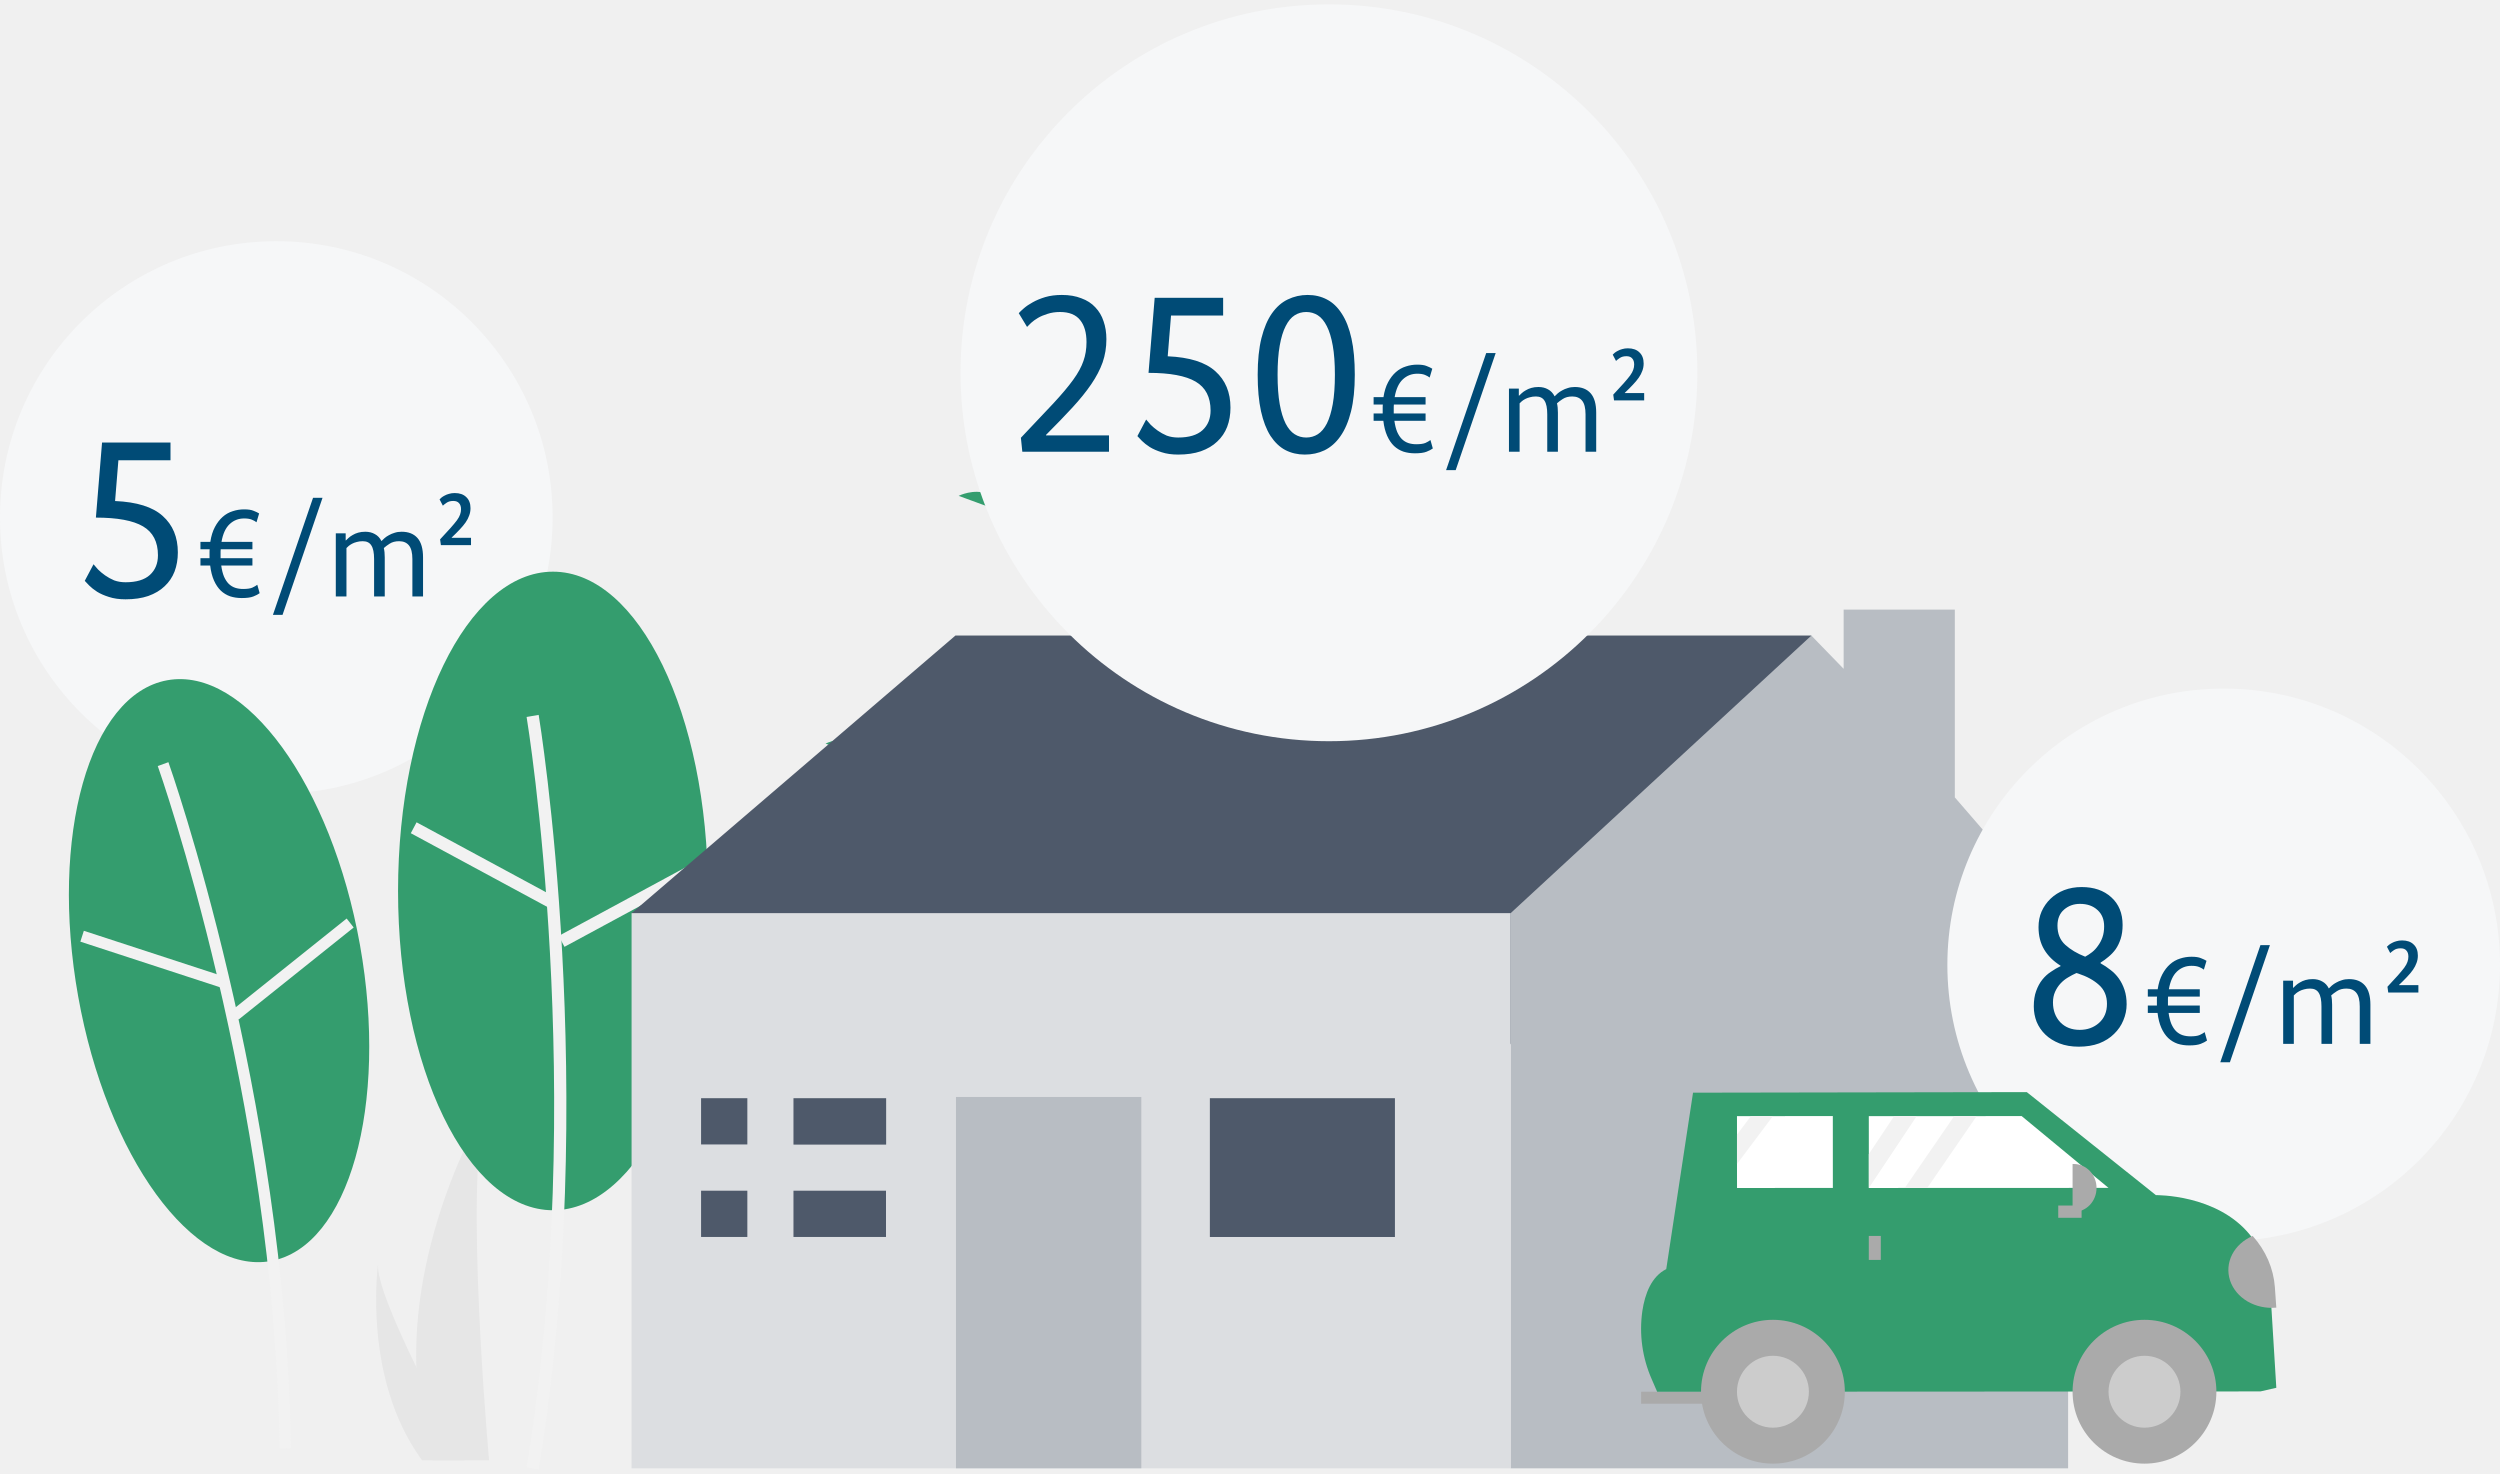
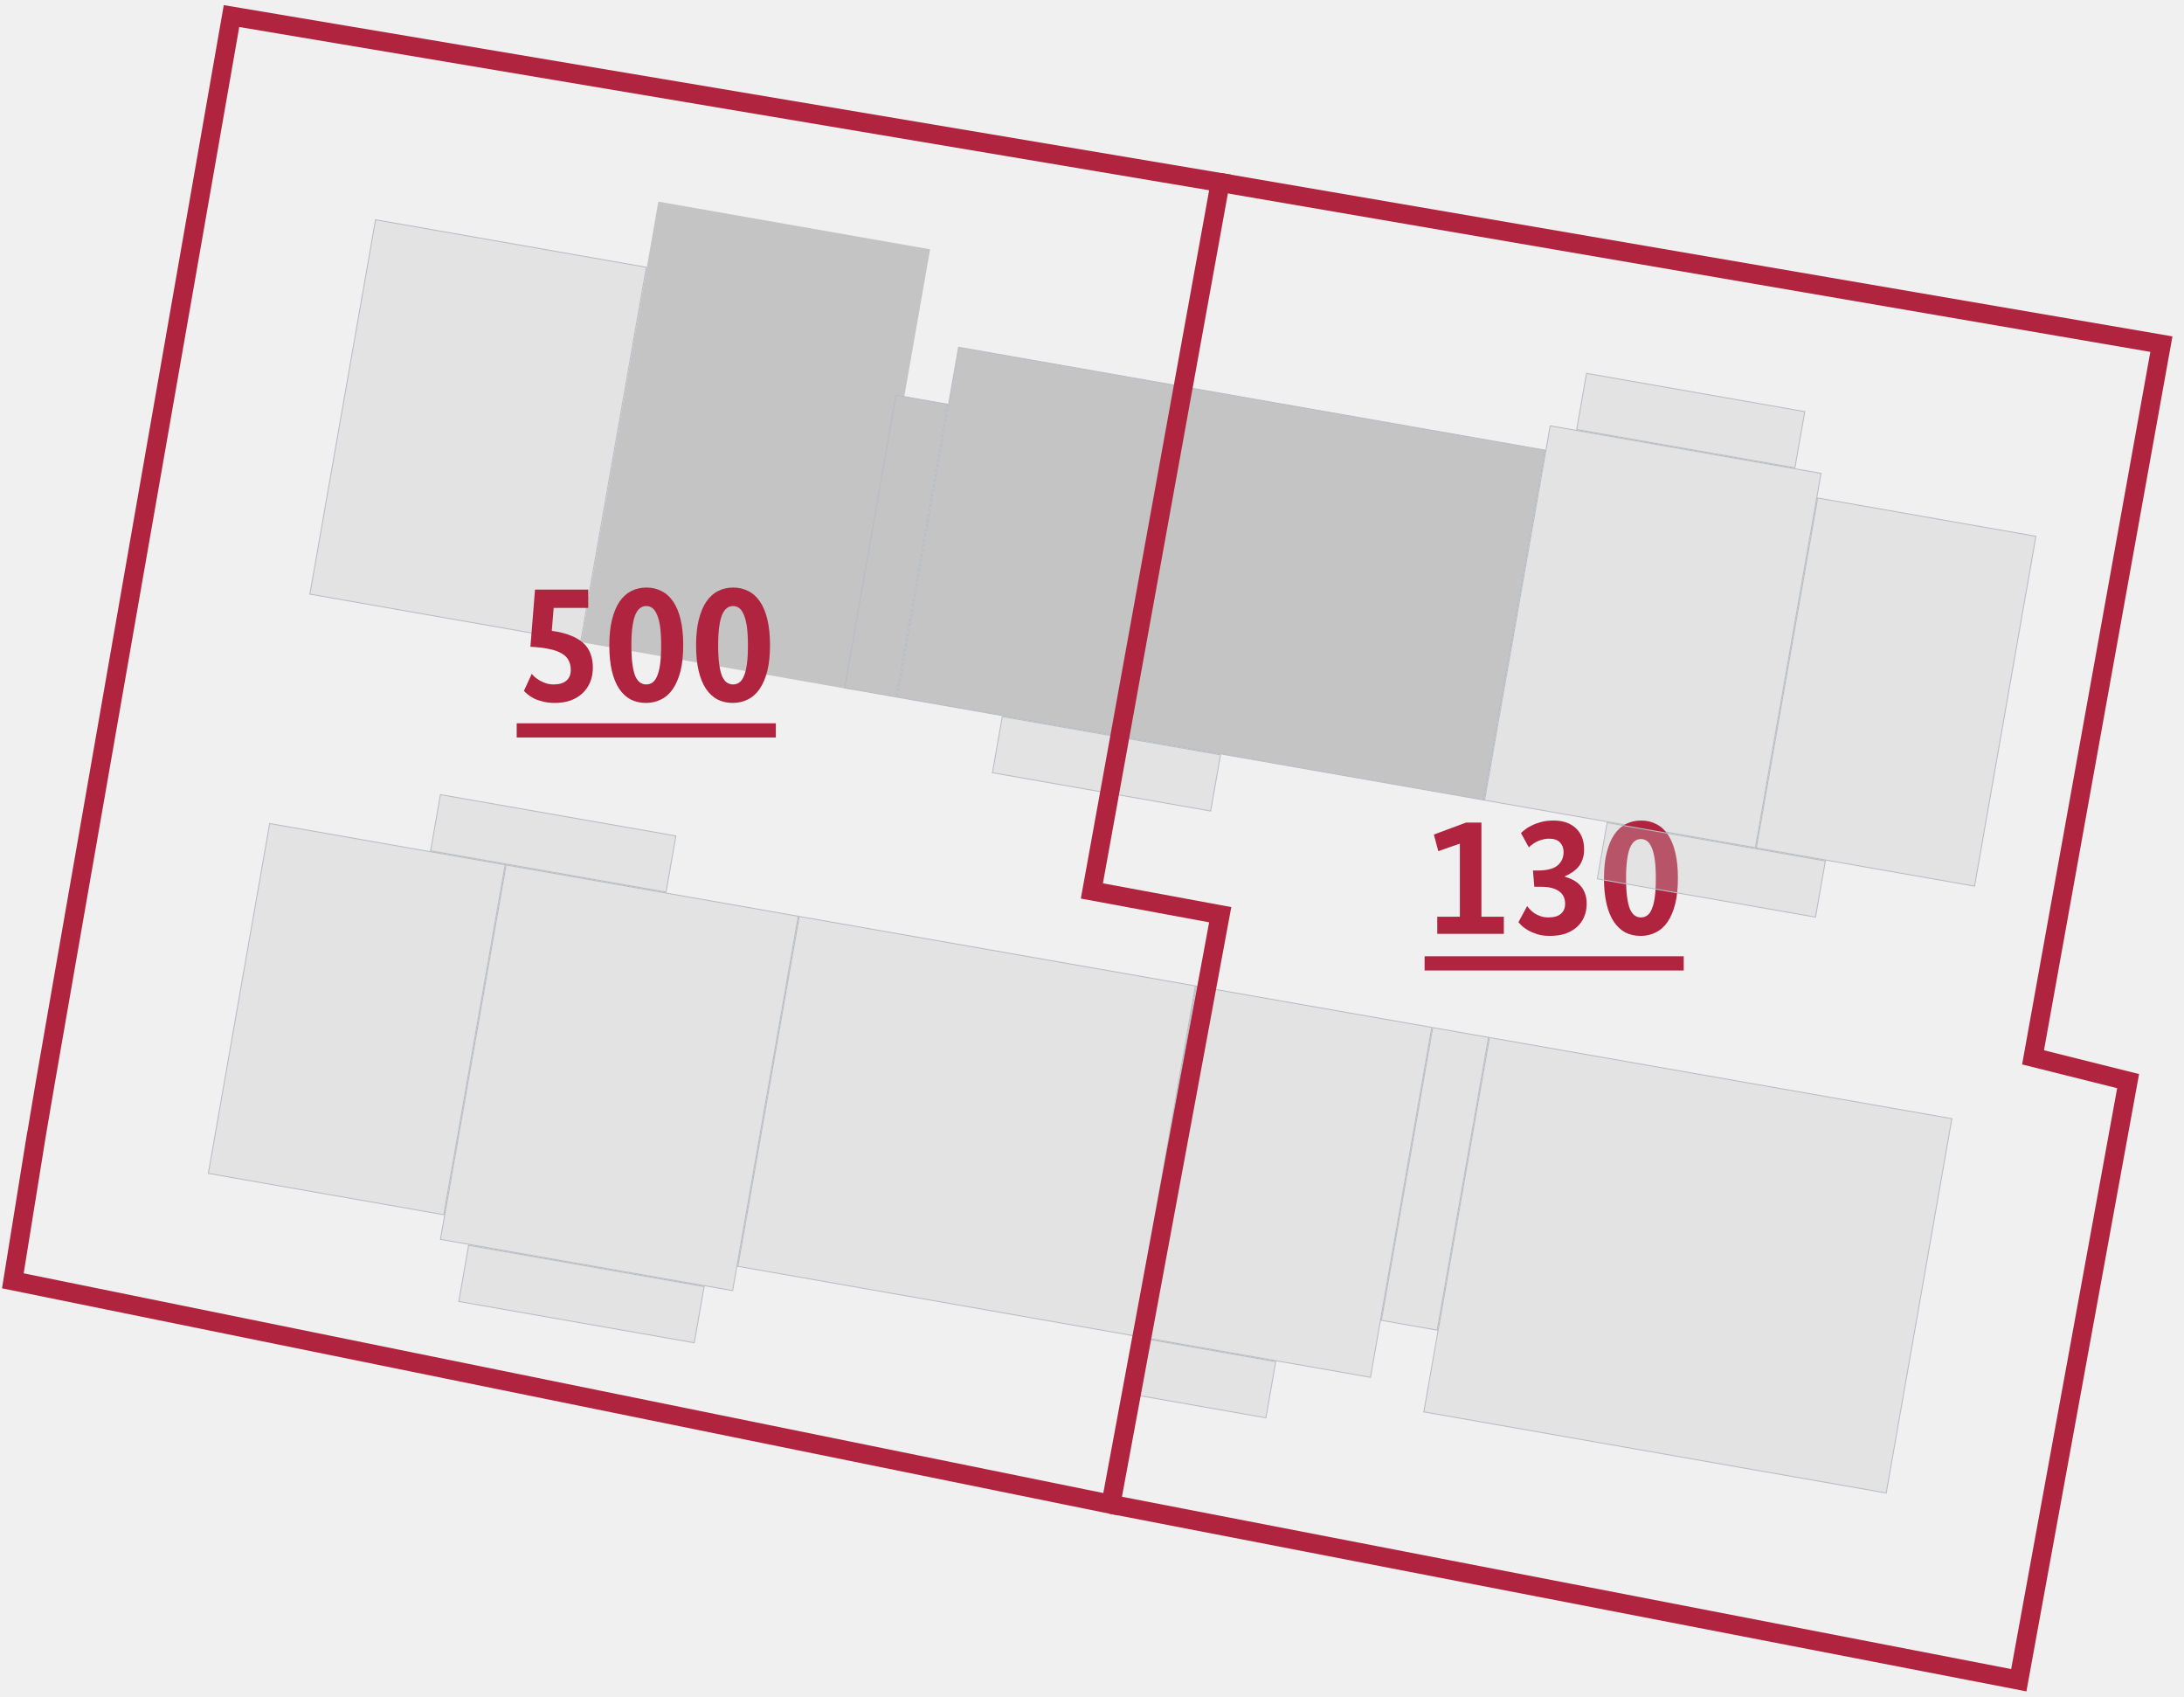
- <svg xmlns="http://www.w3.org/2000/svg" width="190" height="112" viewBox="0 0 190 112" fill="none">
-   <path d="M65.644 103.384C65.59 105.433 65.25 107.464 64.635 109.417C64.621 109.462 64.606 109.507 64.591 109.552H60.825C60.829 109.511 60.833 109.466 60.837 109.417C61.088 106.501 62.536 88.753 60.805 85.718C60.956 85.965 65.936 94.119 65.644 103.384Z" fill="#E6E6E6" />
-   <path d="M65.361 109.416C65.329 109.461 65.296 109.507 65.263 109.551H62.438C62.459 109.513 62.484 109.467 62.513 109.416C62.979 108.565 64.361 106.021 65.643 103.384C67.022 100.55 68.286 97.608 68.18 96.543C68.212 96.784 69.166 104.104 65.361 109.416Z" fill="#E6E6E6" />
-   <path d="M22.58 45.073L24.336 43.654C22.972 43.502 22.411 44.254 22.182 44.849C21.116 44.402 19.955 44.987 19.955 44.987L23.469 46.276C23.292 45.798 22.983 45.38 22.58 45.073Z" fill="#349D6E" />
-   <path d="M75.482 37.77L77.239 36.352C75.874 36.199 75.313 36.951 75.084 37.546C74.018 37.099 72.857 37.685 72.857 37.685L76.372 38.973C76.194 38.495 75.886 38.078 75.482 37.77Z" fill="#349D6E" />
-   <path d="M65.367 56.599L67.123 55.18C65.759 55.028 65.198 55.779 64.969 56.374C63.903 55.927 62.742 56.513 62.742 56.513L66.257 57.801C66.079 57.323 65.771 56.906 65.367 56.599Z" fill="#349D6E" />
-   <rect y="18.332" width="42" height="42" rx="21" fill="#F6F7F8" />
-   <path d="M12.958 34.982H8.998L8.746 38.078C10.402 38.15 11.608 38.528 12.364 39.212C13.132 39.896 13.516 40.82 13.516 41.984C13.516 42.512 13.432 42.998 13.264 43.442C13.096 43.874 12.844 44.246 12.508 44.558C12.184 44.87 11.77 45.116 11.266 45.296C10.774 45.464 10.198 45.548 9.538 45.548C9.058 45.548 8.638 45.488 8.278 45.368C7.93 45.26 7.63 45.128 7.378 44.972C7.138 44.816 6.94 44.66 6.784 44.504C6.628 44.348 6.514 44.228 6.442 44.144L7.108 42.884C7.192 42.992 7.306 43.124 7.45 43.28C7.606 43.436 7.786 43.586 7.99 43.73C8.194 43.874 8.422 44 8.674 44.108C8.938 44.204 9.226 44.252 9.538 44.252C10.366 44.252 10.984 44.066 11.392 43.694C11.8 43.322 12.004 42.824 12.004 42.2C12.004 41.18 11.626 40.448 10.87 40.004C10.114 39.56 8.92 39.338 7.288 39.338L7.756 33.632H12.958V34.982ZM19.184 42.982H16.814C16.86 43.315 16.93 43.595 17.024 43.822C17.124 44.048 17.244 44.232 17.384 44.372C17.53 44.512 17.694 44.612 17.874 44.672C18.06 44.732 18.26 44.762 18.474 44.762C18.787 44.762 19.02 44.728 19.174 44.662C19.334 44.588 19.46 44.515 19.554 44.442L19.734 45.082C19.62 45.168 19.46 45.252 19.254 45.332C19.054 45.412 18.76 45.452 18.374 45.452C18.054 45.452 17.76 45.408 17.494 45.322C17.227 45.228 16.99 45.085 16.784 44.892C16.577 44.692 16.404 44.435 16.264 44.122C16.124 43.808 16.027 43.428 15.974 42.982H15.234V42.422H15.924V42.082C15.924 42.028 15.924 41.972 15.924 41.912C15.924 41.852 15.927 41.795 15.934 41.742H15.234V41.182H15.984C16.05 40.742 16.167 40.365 16.334 40.052C16.5 39.738 16.697 39.482 16.924 39.282C17.15 39.082 17.404 38.938 17.684 38.852C17.964 38.758 18.254 38.712 18.554 38.712C18.867 38.712 19.107 38.748 19.274 38.822C19.447 38.888 19.587 38.955 19.694 39.022L19.494 39.692C19.4 39.618 19.28 39.552 19.134 39.492C18.987 39.432 18.794 39.402 18.554 39.402C18.127 39.402 17.76 39.545 17.454 39.832C17.147 40.118 16.94 40.568 16.834 41.182H19.184V41.742H16.774C16.767 41.795 16.764 41.852 16.764 41.912C16.764 41.965 16.764 42.022 16.764 42.082V42.422H19.184V42.982ZM21.472 46.732H20.742L23.792 37.832H24.512L21.472 46.732ZM28.431 45.332V42.492C28.431 42.012 28.361 41.665 28.221 41.452C28.088 41.238 27.871 41.132 27.571 41.132C27.398 41.132 27.244 41.152 27.111 41.192C26.978 41.225 26.861 41.268 26.761 41.322C26.661 41.375 26.574 41.432 26.501 41.492C26.434 41.552 26.378 41.605 26.331 41.652V45.332H25.521V40.532H26.271V41.072H26.291C26.338 41.018 26.404 40.955 26.491 40.882C26.578 40.802 26.681 40.728 26.801 40.662C26.921 40.588 27.061 40.528 27.221 40.482C27.381 40.435 27.561 40.412 27.761 40.412C28.041 40.412 28.284 40.472 28.491 40.592C28.704 40.705 28.871 40.882 28.991 41.122C29.051 41.055 29.128 40.982 29.221 40.902C29.321 40.815 29.434 40.738 29.561 40.672C29.688 40.598 29.831 40.538 29.991 40.492C30.151 40.438 30.328 40.412 30.521 40.412C31.048 40.412 31.451 40.572 31.731 40.892C32.011 41.212 32.151 41.702 32.151 42.362V45.332H31.341V42.492C31.341 42.012 31.254 41.665 31.081 41.452C30.908 41.238 30.658 41.132 30.331 41.132C30.044 41.132 29.804 41.195 29.611 41.322C29.424 41.442 29.278 41.552 29.171 41.652C29.218 41.845 29.241 42.082 29.241 42.362V45.332H28.431ZM35.758 38.622C35.758 38.822 35.724 39.008 35.657 39.182C35.597 39.355 35.508 39.528 35.388 39.702C35.267 39.875 35.117 40.055 34.938 40.242C34.764 40.428 34.561 40.632 34.328 40.852V40.872H35.797V41.432H33.508L33.447 40.992C33.767 40.645 34.031 40.358 34.237 40.132C34.444 39.898 34.608 39.702 34.727 39.542C34.847 39.375 34.928 39.228 34.968 39.102C35.014 38.975 35.038 38.842 35.038 38.702C35.038 38.502 34.987 38.348 34.888 38.242C34.794 38.128 34.648 38.072 34.447 38.072C34.241 38.072 34.071 38.118 33.938 38.212C33.811 38.298 33.718 38.372 33.657 38.432L33.407 37.952C33.447 37.912 33.498 37.865 33.557 37.812C33.624 37.758 33.704 37.708 33.797 37.662C33.891 37.608 34.001 37.565 34.127 37.532C34.254 37.492 34.398 37.472 34.557 37.472C34.938 37.472 35.231 37.575 35.438 37.782C35.651 37.982 35.758 38.262 35.758 38.622Z" fill="#004B76" />
-   <path d="M31.641 103.906C31.703 106.256 32.093 108.585 32.799 110.825C32.815 110.877 32.832 110.928 32.849 110.98H37.169C37.164 110.933 37.16 110.881 37.155 110.825C36.867 107.48 35.206 87.123 37.192 83.642C37.018 83.925 31.306 93.278 31.641 103.906Z" fill="#E6E6E6" />
-   <path d="M31.966 110.824C32.002 110.876 32.04 110.928 32.078 110.979H35.319C35.294 110.935 35.266 110.883 35.233 110.824C34.697 109.848 33.113 106.93 31.642 103.905C30.061 100.654 28.61 97.28 28.733 96.059C28.695 96.335 27.601 104.731 31.966 110.824Z" fill="#E6E6E6" />
-   <path d="M20.588 95.838C26.503 94.761 29.534 84.007 27.358 71.819C25.182 59.63 18.624 50.623 12.709 51.7C6.795 52.777 3.764 63.531 5.94 75.719C8.115 87.908 14.674 96.915 20.588 95.838Z" fill="#349D6E" />
-   <path d="M22.108 110.071C21.758 83.3 12.889 58.176 12.799 57.925L11.99 58.22C12.079 58.469 20.9 83.461 21.248 110.083L22.108 110.071Z" fill="#F2F2F2" />
-   <path d="M6.372 70.74L6.107 71.566L16.725 75.034L16.99 74.208L6.372 70.74Z" fill="#F2F2F2" />
-   <path d="M26.346 69.808L17.598 76.806L18.132 77.487L26.88 70.489L26.346 69.808Z" fill="#F2F2F2" />
-   <path d="M42.027 91.979C48.53 91.979 53.802 81.114 53.802 67.713C53.802 54.311 48.53 43.447 42.027 43.447C35.524 43.447 30.252 54.311 30.252 67.713C30.252 81.114 35.524 91.979 42.027 91.979Z" fill="#349D6E" />
-   <path d="M40.939 111.668C45.655 83.09 40.987 54.616 40.939 54.332L40.022 54.489C40.069 54.771 44.711 83.096 40.022 111.514L40.939 111.668Z" fill="#F2F2F2" />
-   <path d="M31.66 62.495L31.221 63.324L41.869 69.076L42.307 68.247L31.66 62.495Z" fill="#F2F2F2" />
-   <path d="M53.108 65.375L42.461 71.13L42.9 71.959L53.547 66.204L53.108 65.375Z" fill="#F2F2F2" />
-   <path d="M50.694 74.293L48 69.399L72.612 48.302H137.659L137.804 54.418L114.455 79.714L87.513 85.134L50.694 74.293Z" fill="#4E596A" />
-   <path d="M148.566 60.6V46.332H140.116V50.831L137.663 48.303L114.809 69.399V76.431V90.495V111.592H157.177V70.555L148.566 60.6Z" fill="#B8BDC3" />
-   <path d="M114.805 69.398L48 69.399V111.591H114.805V69.398Z" fill="#DCDEE1" />
-   <path d="M106.014 83.463H91.95V94.011H106.014V83.463Z" fill="#4E596A" />
-   <path d="M86.741 83.37H72.654V111.59H86.741V83.37Z" fill="#B8BDC3" />
-   <path d="M56.798 86.978V83.463H53.282V86.978H56.505H56.798Z" fill="#4E596A" />
-   <path d="M56.505 90.493H53.282V94.009H56.798V90.493H56.505Z" fill="#4E596A" />
-   <path d="M67.347 83.463H60.304V86.99H67.347V83.463Z" fill="#4E596A" />
-   <path d="M67.336 90.493H60.304V94.009H67.336V90.493Z" fill="#4E596A" />
-   <rect x="148" y="52.332" width="42" height="42" rx="21" fill="#F6F7F8" />
-   <path d="M161.318 70.296C161.318 70.692 161.27 71.04 161.174 71.34C161.078 71.64 160.952 71.904 160.796 72.132C160.64 72.348 160.46 72.54 160.256 72.708C160.064 72.876 159.86 73.026 159.644 73.158V73.212C159.908 73.356 160.16 73.524 160.4 73.716C160.64 73.896 160.85 74.112 161.03 74.364C161.21 74.616 161.354 74.904 161.462 75.228C161.57 75.552 161.624 75.918 161.624 76.326C161.624 76.746 161.54 77.154 161.372 77.55C161.216 77.934 160.982 78.276 160.67 78.576C160.37 78.876 159.992 79.116 159.536 79.296C159.08 79.464 158.564 79.548 157.988 79.548C157.436 79.548 156.944 79.464 156.512 79.296C156.092 79.128 155.738 78.906 155.45 78.63C155.162 78.354 154.94 78.03 154.784 77.658C154.64 77.286 154.568 76.896 154.568 76.488C154.568 76.032 154.628 75.642 154.748 75.318C154.868 74.982 155.024 74.694 155.216 74.454C155.408 74.214 155.624 74.016 155.864 73.86C156.104 73.692 156.35 73.548 156.602 73.428V73.392C156.062 73.056 155.648 72.648 155.36 72.168C155.072 71.688 154.928 71.118 154.928 70.458C154.928 70.026 155.006 69.63 155.162 69.27C155.33 68.898 155.558 68.574 155.846 68.298C156.134 68.022 156.476 67.806 156.872 67.65C157.28 67.494 157.724 67.416 158.204 67.416C159.14 67.416 159.89 67.674 160.454 68.19C161.03 68.706 161.318 69.408 161.318 70.296ZM157.808 73.95C157.592 74.046 157.376 74.16 157.16 74.292C156.956 74.412 156.77 74.562 156.602 74.742C156.434 74.922 156.296 75.132 156.188 75.372C156.08 75.612 156.026 75.882 156.026 76.182C156.026 76.794 156.212 77.298 156.584 77.694C156.956 78.078 157.448 78.27 158.06 78.27C158.636 78.27 159.122 78.096 159.518 77.748C159.926 77.388 160.13 76.902 160.13 76.29C160.13 75.69 159.926 75.21 159.518 74.85C159.122 74.49 158.594 74.202 157.934 73.986L157.808 73.95ZM156.368 70.35C156.368 70.962 156.566 71.448 156.962 71.808C157.358 72.168 157.862 72.468 158.474 72.708C158.654 72.612 158.828 72.498 158.996 72.366C159.164 72.234 159.314 72.072 159.446 71.88C159.59 71.688 159.704 71.472 159.788 71.232C159.872 70.992 159.914 70.716 159.914 70.404C159.914 69.876 159.746 69.462 159.41 69.162C159.074 68.85 158.63 68.694 158.078 68.694C157.61 68.694 157.208 68.838 156.872 69.126C156.536 69.414 156.368 69.822 156.368 70.35ZM167.184 76.982H164.814C164.86 77.315 164.93 77.595 165.024 77.822C165.124 78.048 165.244 78.232 165.384 78.372C165.53 78.512 165.694 78.612 165.874 78.672C166.06 78.732 166.26 78.762 166.474 78.762C166.787 78.762 167.02 78.728 167.174 78.662C167.334 78.588 167.46 78.515 167.554 78.442L167.734 79.082C167.62 79.168 167.46 79.252 167.254 79.332C167.054 79.412 166.76 79.452 166.374 79.452C166.054 79.452 165.76 79.408 165.494 79.322C165.227 79.228 164.99 79.085 164.784 78.892C164.577 78.692 164.404 78.435 164.264 78.122C164.124 77.808 164.027 77.428 163.974 76.982H163.234V76.422H163.924V76.082C163.924 76.028 163.924 75.972 163.924 75.912C163.924 75.852 163.927 75.795 163.934 75.742H163.234V75.182H163.984C164.05 74.742 164.167 74.365 164.334 74.052C164.5 73.738 164.697 73.482 164.924 73.282C165.15 73.082 165.404 72.938 165.684 72.852C165.964 72.758 166.254 72.712 166.554 72.712C166.867 72.712 167.107 72.748 167.274 72.822C167.447 72.888 167.587 72.955 167.694 73.022L167.494 73.692C167.4 73.618 167.28 73.552 167.134 73.492C166.987 73.432 166.794 73.402 166.554 73.402C166.127 73.402 165.76 73.545 165.454 73.832C165.147 74.118 164.94 74.568 164.834 75.182H167.184V75.742H164.774C164.767 75.795 164.764 75.852 164.764 75.912C164.764 75.965 164.764 76.022 164.764 76.082V76.422H167.184V76.982ZM169.472 80.732H168.742L171.792 71.832H172.512L169.472 80.732ZM176.431 79.332V76.492C176.431 76.012 176.361 75.665 176.221 75.452C176.088 75.238 175.871 75.132 175.571 75.132C175.398 75.132 175.244 75.152 175.111 75.192C174.978 75.225 174.861 75.268 174.761 75.322C174.661 75.375 174.574 75.432 174.501 75.492C174.434 75.552 174.378 75.605 174.331 75.652V79.332H173.521V74.532H174.271V75.072H174.291C174.338 75.018 174.404 74.955 174.491 74.882C174.578 74.802 174.681 74.728 174.801 74.662C174.921 74.588 175.061 74.528 175.221 74.482C175.381 74.435 175.561 74.412 175.761 74.412C176.041 74.412 176.284 74.472 176.491 74.592C176.704 74.705 176.871 74.882 176.991 75.122C177.051 75.055 177.128 74.982 177.221 74.902C177.321 74.815 177.434 74.738 177.561 74.672C177.688 74.598 177.831 74.538 177.991 74.492C178.151 74.438 178.328 74.412 178.521 74.412C179.048 74.412 179.451 74.572 179.731 74.892C180.011 75.212 180.151 75.702 180.151 76.362V79.332H179.341V76.492C179.341 76.012 179.254 75.665 179.081 75.452C178.908 75.238 178.658 75.132 178.331 75.132C178.044 75.132 177.804 75.195 177.611 75.322C177.424 75.442 177.278 75.552 177.171 75.652C177.218 75.845 177.241 76.082 177.241 76.362V79.332H176.431ZM183.757 72.622C183.757 72.822 183.724 73.008 183.657 73.182C183.597 73.355 183.507 73.528 183.387 73.702C183.267 73.875 183.117 74.055 182.937 74.242C182.764 74.428 182.561 74.632 182.327 74.852V74.872H183.797V75.432H181.507L181.447 74.992C181.767 74.645 182.031 74.358 182.237 74.132C182.444 73.898 182.607 73.702 182.727 73.542C182.847 73.375 182.927 73.228 182.967 73.102C183.014 72.975 183.037 72.842 183.037 72.702C183.037 72.502 182.987 72.348 182.887 72.242C182.794 72.128 182.647 72.072 182.447 72.072C182.241 72.072 182.071 72.118 181.937 72.212C181.811 72.298 181.717 72.372 181.657 72.432L181.407 71.952C181.447 71.912 181.497 71.865 181.557 71.812C181.624 71.758 181.704 71.708 181.797 71.662C181.891 71.608 182.001 71.565 182.127 71.532C182.254 71.492 182.397 71.472 182.557 71.472C182.937 71.472 183.231 71.575 183.437 71.782C183.651 71.982 183.757 72.262 183.757 72.622Z" fill="#004B76" />
-   <path d="M134.145 86.977V83.46H130.629V86.977H133.852H134.145Z" fill="#4E596A" />
-   <path d="M133.852 90.495H130.629V94.011H134.145V90.495H133.852Z" fill="#4E596A" />
-   <path d="M144.698 83.46H137.655V86.988H144.698V83.46Z" fill="#4E596A" />
-   <path d="M144.687 90.495H137.655V94.011H144.687V90.495Z" fill="#4E596A" />
-   <path d="M131.099 105.771H124.723V106.682H131.099V105.771Z" fill="#AAAAAA" />
-   <path d="M173 105.472L171.794 105.748L125.944 105.772L125.532 104.822C124.813 103.191 124.566 101.396 124.819 99.635C125.017 98.322 125.511 97.018 126.635 96.452L128.67 83.044L154.036 83L163.85 90.831C163.85 90.831 168.48 90.748 170.995 93.846C171.902 94.998 172.437 96.393 172.532 97.851L172.631 99.462L173 105.472Z" fill="#349D6E" />
-   <path d="M162.981 111.237C165.999 111.237 168.446 108.79 168.446 105.772C168.446 102.753 165.999 100.306 162.981 100.306C159.963 100.306 157.516 102.753 157.516 105.772C157.516 108.79 159.963 111.237 162.981 111.237Z" fill="#AAAAAA" />
-   <path d="M162.981 108.504C164.49 108.504 165.713 107.28 165.713 105.771C165.713 104.262 164.49 103.039 162.981 103.039C161.472 103.039 160.248 104.262 160.248 105.771C160.248 107.28 161.472 108.504 162.981 108.504Z" fill="#CCCCCC" />
-   <path d="M134.743 111.237C137.761 111.237 140.208 108.79 140.208 105.772C140.208 102.753 137.761 100.306 134.743 100.306C131.724 100.306 129.277 102.753 129.277 105.772C129.277 108.79 131.724 111.237 134.743 111.237Z" fill="#AAAAAA" />
-   <path d="M134.742 108.504C136.252 108.504 137.475 107.28 137.475 105.771C137.475 104.262 136.252 103.039 134.742 103.039C133.233 103.039 132.01 104.262 132.01 105.771C132.01 107.28 133.233 108.504 134.742 108.504Z" fill="#CCCCCC" />
-   <path d="M160.247 90.279L146.533 90.285H144.859L142.033 90.287V90.082L142.031 87.607L142.029 84.828H143.91L145.584 84.826L148.549 84.824H150.223L153.646 84.822L160.247 90.279Z" fill="white" />
-   <path d="M139.297 90.283L132.014 90.287L132.012 88.871V86.395L132.01 84.826H133.076L134.758 84.824L139.295 84.822L139.297 90.283Z" fill="white" />
-   <path d="M142.94 93.931H142.029V95.753H142.94V93.931Z" fill="#AAAAAA" />
-   <path d="M158.201 92.553L158.2 91.619L156.426 91.62L156.427 92.554L158.201 92.553Z" fill="#AAAAAA" />
-   <path d="M157.516 88.464H157.607C157.834 88.464 158.059 88.511 158.269 88.603C158.479 88.695 158.67 88.829 158.831 88.998C158.991 89.167 159.119 89.368 159.206 89.589C159.293 89.81 159.337 90.047 159.337 90.286C159.337 90.769 159.155 91.233 158.831 91.574C158.506 91.916 158.066 92.108 157.607 92.108H157.516V88.464H157.516Z" fill="#AAAAAA" />
-   <path d="M172.999 99.38C172.229 99.453 171.455 99.286 170.812 98.909C170.169 98.531 169.699 97.967 169.484 97.316C169.27 96.665 169.325 95.968 169.639 95.349C169.954 94.73 170.508 94.228 171.204 93.931C172.199 95.049 172.787 96.403 172.89 97.816L172.999 99.38Z" fill="#AAAAAA" />
-   <path d="M145.673 84.822L142.031 90.287L142.029 87.714L143.956 84.824L145.673 84.822Z" fill="#F2F2F2" />
-   <path d="M134.742 84.822L132.01 88.465V86.236L133.069 84.824L134.742 84.822Z" fill="#F2F2F2" />
-   <path d="M150.227 84.822L146.468 90.287H144.762L148.521 84.822H150.227Z" fill="#F2F2F2" />
-   <rect x="73" y="0.332" width="56" height="56" rx="28" fill="#F6F7F8" />
-   <path d="M84.086 25.782C84.086 26.406 83.99 26.994 83.798 27.546C83.606 28.086 83.318 28.638 82.934 29.202C82.55 29.766 82.07 30.36 81.494 30.984C80.93 31.596 80.264 32.286 79.496 33.054V33.09H84.284V34.332H77.696L77.588 33.27C78.572 32.226 79.388 31.362 80.036 30.678C80.684 29.982 81.194 29.376 81.566 28.86C81.938 28.344 82.196 27.87 82.34 27.438C82.496 27.006 82.574 26.526 82.574 25.998C82.574 25.278 82.412 24.72 82.088 24.324C81.764 23.916 81.254 23.712 80.558 23.712C80.21 23.712 79.892 23.76 79.604 23.856C79.328 23.94 79.088 24.042 78.884 24.162C78.68 24.282 78.506 24.408 78.362 24.54C78.23 24.672 78.128 24.774 78.056 24.846L77.426 23.802C77.51 23.706 77.642 23.58 77.822 23.424C78.002 23.268 78.224 23.118 78.488 22.974C78.764 22.818 79.082 22.686 79.442 22.578C79.814 22.47 80.234 22.416 80.702 22.416C81.266 22.416 81.758 22.5 82.178 22.668C82.61 22.824 82.964 23.052 83.24 23.352C83.528 23.652 83.738 24.006 83.87 24.414C84.014 24.822 84.086 25.278 84.086 25.782ZM92.958 23.982H88.998L88.746 27.078C90.402 27.15 91.608 27.528 92.364 28.212C93.132 28.896 93.516 29.82 93.516 30.984C93.516 31.512 93.432 31.998 93.264 32.442C93.096 32.874 92.844 33.246 92.508 33.558C92.184 33.87 91.77 34.116 91.266 34.296C90.774 34.464 90.198 34.548 89.538 34.548C89.058 34.548 88.638 34.488 88.278 34.368C87.93 34.26 87.63 34.128 87.378 33.972C87.138 33.816 86.94 33.66 86.784 33.504C86.628 33.348 86.514 33.228 86.442 33.144L87.108 31.884C87.192 31.992 87.306 32.124 87.45 32.28C87.606 32.436 87.786 32.586 87.99 32.73C88.194 32.874 88.422 33 88.674 33.108C88.938 33.204 89.226 33.252 89.538 33.252C90.366 33.252 90.984 33.066 91.392 32.694C91.8 32.322 92.004 31.824 92.004 31.2C92.004 30.18 91.626 29.448 90.87 29.004C90.114 28.56 88.92 28.338 87.288 28.338L87.756 22.632H92.958V23.982ZM102.964 28.482C102.964 29.574 102.868 30.504 102.676 31.272C102.484 32.04 102.214 32.67 101.866 33.162C101.53 33.642 101.128 33.996 100.66 34.224C100.204 34.44 99.706 34.548 99.166 34.548C98.626 34.548 98.134 34.434 97.69 34.206C97.258 33.978 96.88 33.618 96.556 33.126C96.244 32.634 96.004 32.01 95.836 31.254C95.668 30.486 95.584 29.562 95.584 28.482C95.584 27.39 95.68 26.46 95.872 25.692C96.064 24.924 96.328 24.3 96.664 23.82C97.012 23.328 97.414 22.974 97.87 22.758C98.338 22.53 98.842 22.416 99.382 22.416C99.922 22.416 100.408 22.53 100.84 22.758C101.284 22.986 101.662 23.346 101.974 23.838C102.298 24.33 102.544 24.96 102.712 25.728C102.88 26.484 102.964 27.402 102.964 28.482ZM101.452 28.482C101.452 27.606 101.398 26.868 101.29 26.268C101.182 25.656 101.032 25.164 100.84 24.792C100.648 24.408 100.42 24.132 100.156 23.964C99.892 23.796 99.598 23.712 99.274 23.712C98.95 23.712 98.656 23.796 98.392 23.964C98.128 24.132 97.9 24.408 97.708 24.792C97.516 25.164 97.366 25.656 97.258 26.268C97.15 26.868 97.096 27.606 97.096 28.482C97.096 29.358 97.15 30.102 97.258 30.714C97.366 31.314 97.516 31.806 97.708 32.19C97.9 32.562 98.128 32.832 98.392 33C98.656 33.168 98.95 33.252 99.274 33.252C99.598 33.252 99.892 33.168 100.156 33C100.42 32.832 100.648 32.562 100.84 32.19C101.032 31.806 101.182 31.314 101.29 30.714C101.398 30.102 101.452 29.358 101.452 28.482ZM108.344 31.982H105.974C106.02 32.315 106.09 32.595 106.184 32.822C106.284 33.048 106.404 33.232 106.544 33.372C106.69 33.512 106.854 33.612 107.034 33.672C107.22 33.732 107.42 33.762 107.634 33.762C107.947 33.762 108.18 33.728 108.334 33.662C108.494 33.588 108.62 33.515 108.714 33.442L108.894 34.082C108.78 34.168 108.62 34.252 108.414 34.332C108.214 34.412 107.92 34.452 107.534 34.452C107.214 34.452 106.92 34.408 106.654 34.322C106.387 34.228 106.15 34.085 105.944 33.892C105.737 33.692 105.564 33.435 105.424 33.122C105.284 32.808 105.187 32.428 105.134 31.982H104.394V31.422H105.084V31.082C105.084 31.028 105.084 30.972 105.084 30.912C105.084 30.852 105.087 30.795 105.094 30.742H104.394V30.182H105.144C105.21 29.742 105.327 29.365 105.494 29.052C105.66 28.738 105.857 28.482 106.084 28.282C106.31 28.082 106.564 27.938 106.844 27.852C107.124 27.758 107.414 27.712 107.714 27.712C108.027 27.712 108.267 27.748 108.434 27.822C108.607 27.888 108.747 27.955 108.854 28.022L108.654 28.692C108.56 28.618 108.44 28.552 108.294 28.492C108.147 28.432 107.954 28.402 107.714 28.402C107.287 28.402 106.92 28.545 106.614 28.832C106.307 29.118 106.1 29.568 105.994 30.182H108.344V30.742H105.934C105.927 30.795 105.924 30.852 105.924 30.912C105.924 30.965 105.924 31.022 105.924 31.082V31.422H108.344V31.982ZM110.632 35.732H109.902L112.952 26.832H113.672L110.632 35.732ZM117.591 34.332V31.492C117.591 31.012 117.521 30.665 117.381 30.452C117.248 30.238 117.031 30.132 116.731 30.132C116.558 30.132 116.404 30.152 116.271 30.192C116.138 30.225 116.021 30.268 115.921 30.322C115.821 30.375 115.734 30.432 115.661 30.492C115.594 30.552 115.538 30.605 115.491 30.652V34.332H114.681V29.532H115.431V30.072H115.451C115.498 30.018 115.564 29.955 115.651 29.882C115.738 29.802 115.841 29.728 115.961 29.662C116.081 29.588 116.221 29.528 116.381 29.482C116.541 29.435 116.721 29.412 116.921 29.412C117.201 29.412 117.444 29.472 117.651 29.592C117.864 29.705 118.031 29.882 118.151 30.122C118.211 30.055 118.288 29.982 118.381 29.902C118.481 29.815 118.594 29.738 118.721 29.672C118.848 29.598 118.991 29.538 119.151 29.492C119.311 29.438 119.488 29.412 119.681 29.412C120.208 29.412 120.611 29.572 120.891 29.892C121.171 30.212 121.311 30.702 121.311 31.362V34.332H120.501V31.492C120.501 31.012 120.414 30.665 120.241 30.452C120.068 30.238 119.818 30.132 119.491 30.132C119.204 30.132 118.964 30.195 118.771 30.322C118.584 30.442 118.438 30.552 118.331 30.652C118.378 30.845 118.401 31.082 118.401 31.362V34.332H117.591ZM124.917 27.622C124.917 27.822 124.884 28.008 124.817 28.182C124.757 28.355 124.667 28.528 124.547 28.702C124.427 28.875 124.277 29.055 124.097 29.242C123.924 29.428 123.721 29.632 123.487 29.852V29.872H124.957V30.432H122.667L122.607 29.992C122.927 29.645 123.191 29.358 123.397 29.132C123.604 28.898 123.767 28.702 123.887 28.542C124.007 28.375 124.087 28.228 124.127 28.102C124.174 27.975 124.197 27.842 124.197 27.702C124.197 27.502 124.147 27.348 124.047 27.242C123.954 27.128 123.807 27.072 123.607 27.072C123.401 27.072 123.231 27.118 123.097 27.212C122.971 27.298 122.877 27.372 122.817 27.432L122.567 26.952C122.607 26.912 122.657 26.865 122.717 26.812C122.784 26.758 122.864 26.708 122.957 26.662C123.051 26.608 123.161 26.565 123.287 26.532C123.414 26.492 123.557 26.472 123.717 26.472C124.097 26.472 124.391 26.575 124.597 26.782C124.811 26.982 124.917 27.262 124.917 27.622Z" fill="#004B76" />
+ <svg xmlns="http://www.w3.org/2000/svg" width="170" height="132" viewBox="0 0 170 132" fill="none">
+   <rect x="29.231" y="17.101" width="21.402" height="29.577" transform="rotate(9.94729 29.2313 17.1009)" fill="#C4C4C4" fill-opacity="0.3" stroke="#B8BDC3" stroke-width="0.074" />
+   <rect x="120.667" y="33.137" width="21.402" height="29.577" transform="rotate(9.94729 120.667 33.1373)" fill="#C4C4C4" fill-opacity="0.3" stroke="#B8BDC3" stroke-width="0.074" />
+   <rect x="51.245" y="15.69" width="21.476" height="34.808" transform="rotate(9.94729 51.2454 15.6896)" fill="#C4C4C4" />
+   <path d="M45.788 47.307L43.097 47.307L42.951 49.092C43.546 49.172 44.043 49.296 44.443 49.465C44.851 49.625 45.179 49.825 45.428 50.064C45.686 50.304 45.868 50.584 45.974 50.904C46.09 51.214 46.147 51.561 46.147 51.943C46.147 52.369 46.076 52.751 45.934 53.088C45.792 53.425 45.592 53.714 45.335 53.954C45.077 54.194 44.767 54.38 44.403 54.513C44.038 54.638 43.634 54.7 43.19 54.7C42.835 54.7 42.524 54.664 42.258 54.593C41.992 54.531 41.761 54.451 41.565 54.353C41.379 54.256 41.219 54.154 41.086 54.047C40.962 53.941 40.859 53.847 40.779 53.767L41.392 52.435C41.454 52.515 41.539 52.604 41.645 52.702C41.761 52.791 41.889 52.879 42.032 52.968C42.182 53.048 42.347 53.119 42.524 53.181C42.702 53.234 42.893 53.261 43.097 53.261C43.523 53.261 43.852 53.163 44.083 52.968C44.314 52.773 44.429 52.493 44.429 52.129C44.429 51.845 44.371 51.596 44.256 51.383C44.149 51.17 43.972 50.992 43.723 50.85C43.475 50.699 43.15 50.584 42.751 50.504C42.351 50.415 41.863 50.357 41.286 50.331L41.645 45.882L45.788 45.882L45.788 47.307ZM53.182 50.211C53.182 50.983 53.111 51.654 52.969 52.222C52.827 52.782 52.627 53.248 52.369 53.621C52.121 53.985 51.814 54.256 51.45 54.433C51.095 54.611 50.704 54.7 50.278 54.7C49.843 54.7 49.448 54.611 49.093 54.433C48.746 54.247 48.449 53.972 48.2 53.608C47.952 53.234 47.761 52.768 47.627 52.209C47.494 51.641 47.428 50.975 47.428 50.211C47.428 49.438 47.499 48.772 47.641 48.213C47.783 47.645 47.978 47.178 48.227 46.814C48.484 46.441 48.791 46.166 49.146 45.988C49.501 45.811 49.892 45.722 50.318 45.722C50.753 45.722 51.148 45.815 51.504 46.002C51.859 46.179 52.161 46.455 52.409 46.828C52.658 47.192 52.849 47.658 52.982 48.226C53.115 48.786 53.182 49.447 53.182 50.211ZM51.464 50.211C51.464 49.651 51.437 49.176 51.384 48.786C51.33 48.395 51.251 48.08 51.144 47.84C51.046 47.6 50.926 47.427 50.784 47.32C50.642 47.214 50.482 47.161 50.305 47.161C50.127 47.161 49.967 47.214 49.825 47.32C49.683 47.427 49.559 47.6 49.452 47.84C49.355 48.08 49.279 48.395 49.226 48.786C49.173 49.176 49.146 49.651 49.146 50.211C49.146 50.797 49.173 51.285 49.226 51.676C49.279 52.067 49.355 52.382 49.452 52.622C49.559 52.853 49.683 53.017 49.825 53.115C49.967 53.212 50.127 53.261 50.305 53.261C50.482 53.261 50.642 53.212 50.784 53.115C50.926 53.017 51.046 52.853 51.144 52.622C51.251 52.382 51.33 52.067 51.384 51.676C51.437 51.285 51.464 50.797 51.464 50.211ZM59.937 50.211C59.937 50.983 59.866 51.654 59.724 52.222C59.581 52.782 59.382 53.248 59.124 53.621C58.875 53.985 58.569 54.256 58.205 54.433C57.85 54.611 57.459 54.7 57.033 54.7C56.598 54.7 56.203 54.611 55.847 54.433C55.501 54.247 55.204 53.972 54.955 53.608C54.706 53.234 54.515 52.768 54.382 52.209C54.249 51.641 54.182 50.975 54.182 50.211C54.182 49.438 54.253 48.772 54.395 48.213C54.538 47.645 54.733 47.178 54.982 46.814C55.239 46.441 55.545 46.166 55.901 45.988C56.256 45.811 56.647 45.722 57.073 45.722C57.508 45.722 57.903 45.815 58.258 46.002C58.614 46.179 58.915 46.455 59.164 46.828C59.413 47.192 59.604 47.658 59.737 48.226C59.87 48.786 59.937 49.447 59.937 50.211ZM58.218 50.211C58.218 49.651 58.192 49.176 58.138 48.786C58.085 48.395 58.005 48.08 57.899 47.84C57.801 47.6 57.681 47.427 57.539 47.32C57.397 47.214 57.237 47.161 57.059 47.161C56.882 47.161 56.722 47.214 56.58 47.32C56.438 47.427 56.314 47.6 56.207 47.84C56.109 48.08 56.034 48.395 55.981 48.786C55.927 49.176 55.901 49.651 55.901 50.211C55.901 50.797 55.927 51.285 55.981 51.676C56.034 52.067 56.109 52.382 56.207 52.622C56.314 52.853 56.438 53.017 56.58 53.115C56.722 53.212 56.882 53.261 57.059 53.261C57.237 53.261 57.397 53.212 57.539 53.115C57.681 53.017 57.801 52.853 57.899 52.622C58.005 52.382 58.085 52.067 58.138 51.676C58.192 51.285 58.218 50.797 58.218 50.211Z" fill="#B0243F" />
+   <path d="M40.22 56.285L60.389 56.285L60.389 57.39L40.22 57.39L40.22 56.285Z" fill="#B0243F" />
+   <path d="M115.312 71.338L117.057 71.338L117.057 72.67L111.876 72.67L111.876 71.338L113.634 71.338L113.634 65.65L111.956 66.236L111.609 64.944L114.113 64.012L115.312 64.012L115.312 71.338ZM123.306 66.103C123.306 66.387 123.266 66.64 123.186 66.862C123.115 67.084 123.008 67.28 122.866 67.448C122.733 67.608 122.573 67.75 122.387 67.875C122.209 67.999 122.014 68.106 121.801 68.194L121.801 68.221C122.023 68.283 122.236 68.368 122.44 68.474C122.653 68.581 122.835 68.718 122.986 68.887C123.146 69.047 123.27 69.247 123.359 69.487C123.457 69.726 123.506 70.006 123.506 70.326C123.506 70.699 123.439 71.04 123.306 71.351C123.181 71.653 122.995 71.915 122.746 72.137C122.498 72.359 122.196 72.532 121.841 72.657C121.485 72.772 121.081 72.83 120.628 72.83C120.264 72.83 119.94 72.785 119.656 72.697C119.381 72.608 119.141 72.506 118.937 72.39C118.741 72.275 118.582 72.159 118.457 72.044C118.333 71.92 118.244 71.826 118.191 71.764L118.87 70.512C118.932 70.583 119.008 70.672 119.097 70.778C119.194 70.876 119.31 70.974 119.443 71.072C119.585 71.16 119.745 71.236 119.922 71.298C120.1 71.36 120.304 71.391 120.535 71.391C120.961 71.391 121.281 71.298 121.494 71.112C121.716 70.925 121.827 70.663 121.827 70.326C121.827 69.891 121.663 69.562 121.334 69.34C121.015 69.118 120.557 69.007 119.962 69.007L119.43 69.007L119.323 67.742L119.656 67.742C120.393 67.742 120.917 67.613 121.228 67.355C121.547 67.089 121.707 66.738 121.707 66.303C121.707 66.001 121.614 65.752 121.428 65.557C121.241 65.362 120.961 65.264 120.588 65.264C120.384 65.264 120.198 65.291 120.029 65.344C119.86 65.388 119.709 65.446 119.576 65.517C119.443 65.588 119.327 65.664 119.23 65.744C119.132 65.815 119.057 65.881 119.003 65.943L118.391 64.825C118.471 64.745 118.582 64.651 118.724 64.545C118.866 64.429 119.043 64.323 119.256 64.225C119.47 64.118 119.714 64.03 119.989 63.959C120.264 63.888 120.575 63.852 120.921 63.852C121.658 63.852 122.24 64.052 122.666 64.451C123.093 64.851 123.306 65.402 123.306 66.103ZM130.607 68.341C130.607 69.114 130.536 69.784 130.393 70.352C130.251 70.912 130.052 71.378 129.794 71.751C129.545 72.115 129.239 72.386 128.875 72.563C128.52 72.741 128.129 72.83 127.703 72.83C127.268 72.83 126.873 72.741 126.517 72.563C126.171 72.377 125.874 72.102 125.625 71.738C125.376 71.365 125.185 70.898 125.052 70.339C124.919 69.771 124.852 69.105 124.852 68.341C124.852 67.568 124.923 66.902 125.065 66.343C125.208 65.775 125.403 65.308 125.652 64.944C125.909 64.571 126.215 64.296 126.571 64.118C126.926 63.941 127.317 63.852 127.743 63.852C128.178 63.852 128.573 63.945 128.928 64.132C129.283 64.309 129.585 64.585 129.834 64.958C130.083 65.322 130.274 65.788 130.407 66.356C130.54 66.916 130.607 67.577 130.607 68.341ZM128.888 68.341C128.888 67.781 128.862 67.306 128.808 66.916C128.755 66.525 128.675 66.21 128.569 65.97C128.471 65.73 128.351 65.557 128.209 65.451C128.067 65.344 127.907 65.291 127.729 65.291C127.552 65.291 127.392 65.344 127.25 65.451C127.108 65.557 126.984 65.73 126.877 65.97C126.779 66.21 126.704 66.525 126.651 66.916C126.597 67.306 126.571 67.781 126.571 68.341C126.571 68.927 126.597 69.415 126.651 69.806C126.704 70.197 126.779 70.512 126.877 70.752C126.984 70.983 127.108 71.147 127.25 71.245C127.392 71.342 127.552 71.391 127.729 71.391C127.907 71.391 128.067 71.342 128.209 71.245C128.351 71.147 128.471 70.983 128.569 70.752C128.675 70.512 128.755 70.197 128.808 69.806C128.862 69.415 128.888 68.927 128.888 68.341Z" fill="#B0243F" />
+   <path d="M110.89 74.415L131.059 74.415L131.059 75.52L110.89 75.52L110.89 74.415Z" fill="#B0243F" />
+   <rect x="69.742" y="30.75" width="4.083" height="23.131" transform="rotate(9.94729 69.7418 30.7504)" fill="#C4C4C4" stroke="#B8BDC3" stroke-width="0.074" />
+   <rect x="74.615" y="27.024" width="17.245" height="27.644" transform="rotate(9.94729 74.6154 27.024)" fill="#C4C4C4" stroke="#B8BDC3" stroke-width="0.074" />
+   <rect x="141.487" y="38.752" width="17.245" height="27.644" transform="rotate(9.94729 141.487 38.7518)" fill="#C4C4C4" fill-opacity="0.3" stroke="#B8BDC3" stroke-width="0.074" />
+   <rect x="78.016" y="55.761" width="17.245" height="4.438" transform="rotate(9.94729 78.0157 55.7609)" fill="#C4C4C4" fill-opacity="0.3" stroke="#B8BDC3" stroke-width="0.074" />
+   <rect x="125.098" y="64.019" width="17.245" height="4.438" transform="rotate(9.94729 125.098 64.0188)" fill="#C4C4C4" fill-opacity="0.3" stroke="#B8BDC3" stroke-width="0.074" />
+   <rect x="123.494" y="29.052" width="17.245" height="4.438" transform="rotate(9.94729 123.494 29.0517)" fill="#C4C4C4" fill-opacity="0.3" stroke="#B8BDC3" stroke-width="0.074" />
+   <rect x="91.674" y="30.016" width="29.023" height="27.644" transform="rotate(9.94729 91.6745 30.0163)" fill="#C4C4C4" stroke="#B8BDC3" stroke-width="0.074" />
+   <rect x="146.822" y="116.182" width="36.542" height="29.577" transform="rotate(-170.053 146.822 116.182)" fill="#C4C4C4" fill-opacity="0.3" stroke="#B8BDC3" stroke-width="0.074" />
+   <rect x="57.027" y="100.433" width="23.091" height="29.577" transform="rotate(-170.053 57.027 100.433)" fill="#C4C4C4" fill-opacity="0.3" stroke="#B8BDC3" stroke-width="0.074" />
+   <rect x="111.87" y="103.508" width="4.41" height="23.131" transform="rotate(-170.053 111.87 103.508)" fill="#C4C4C4" fill-opacity="0.3" stroke="#B8BDC3" stroke-width="0.074" />
+   <rect x="106.675" y="107.178" width="18.608" height="27.644" transform="rotate(-170.053 106.675 107.178)" fill="#C4C4C4" fill-opacity="0.3" stroke="#B8BDC3" stroke-width="0.074" />
+   <rect x="34.544" y="94.527" width="18.608" height="27.644" transform="rotate(-170.053 34.5442 94.5269)" fill="#C4C4C4" fill-opacity="0.3" stroke="#B8BDC3" stroke-width="0.074" />
+   <rect x="98.535" y="110.331" width="10.229" height="4.438" transform="rotate(-170.053 98.5351 110.331)" fill="#C4C4C4" fill-opacity="0.3" stroke="#B8BDC3" stroke-width="0.074" />
+   <rect x="51.845" y="69.421" width="18.608" height="4.438" transform="rotate(-170.053 51.8446 69.4211)" fill="#C4C4C4" fill-opacity="0.3" stroke="#B8BDC3" stroke-width="0.074" />
+   <rect x="54.039" y="104.491" width="18.608" height="4.438" transform="rotate(-170.053 54.0394 104.491)" fill="#C4C4C4" fill-opacity="0.3" stroke="#B8BDC3" stroke-width="0.074" />
+   <rect x="88.274" y="103.951" width="31.311" height="27.644" transform="rotate(-170.053 88.2742 103.951)" fill="#C4C4C4" fill-opacity="0.3" stroke="#B8BDC3" stroke-width="0.074" />
+   <path d="M18.02 1.25C18.02 1.25 2.85 87.904 2.85 88.2L1 99.67L86.47 117.06L94.98 71.18L84.99 69.33L94.98 14.2L18.02 1.25Z" stroke="#B0243F" stroke-width="1.48" />
+   <path d="M94.98 14.2L168.24 26.78L158.25 82.28L165.65 84.13L157.14 130.75L86.47 117.06" stroke="#B0243F" stroke-width="1.48" />
</svg>
